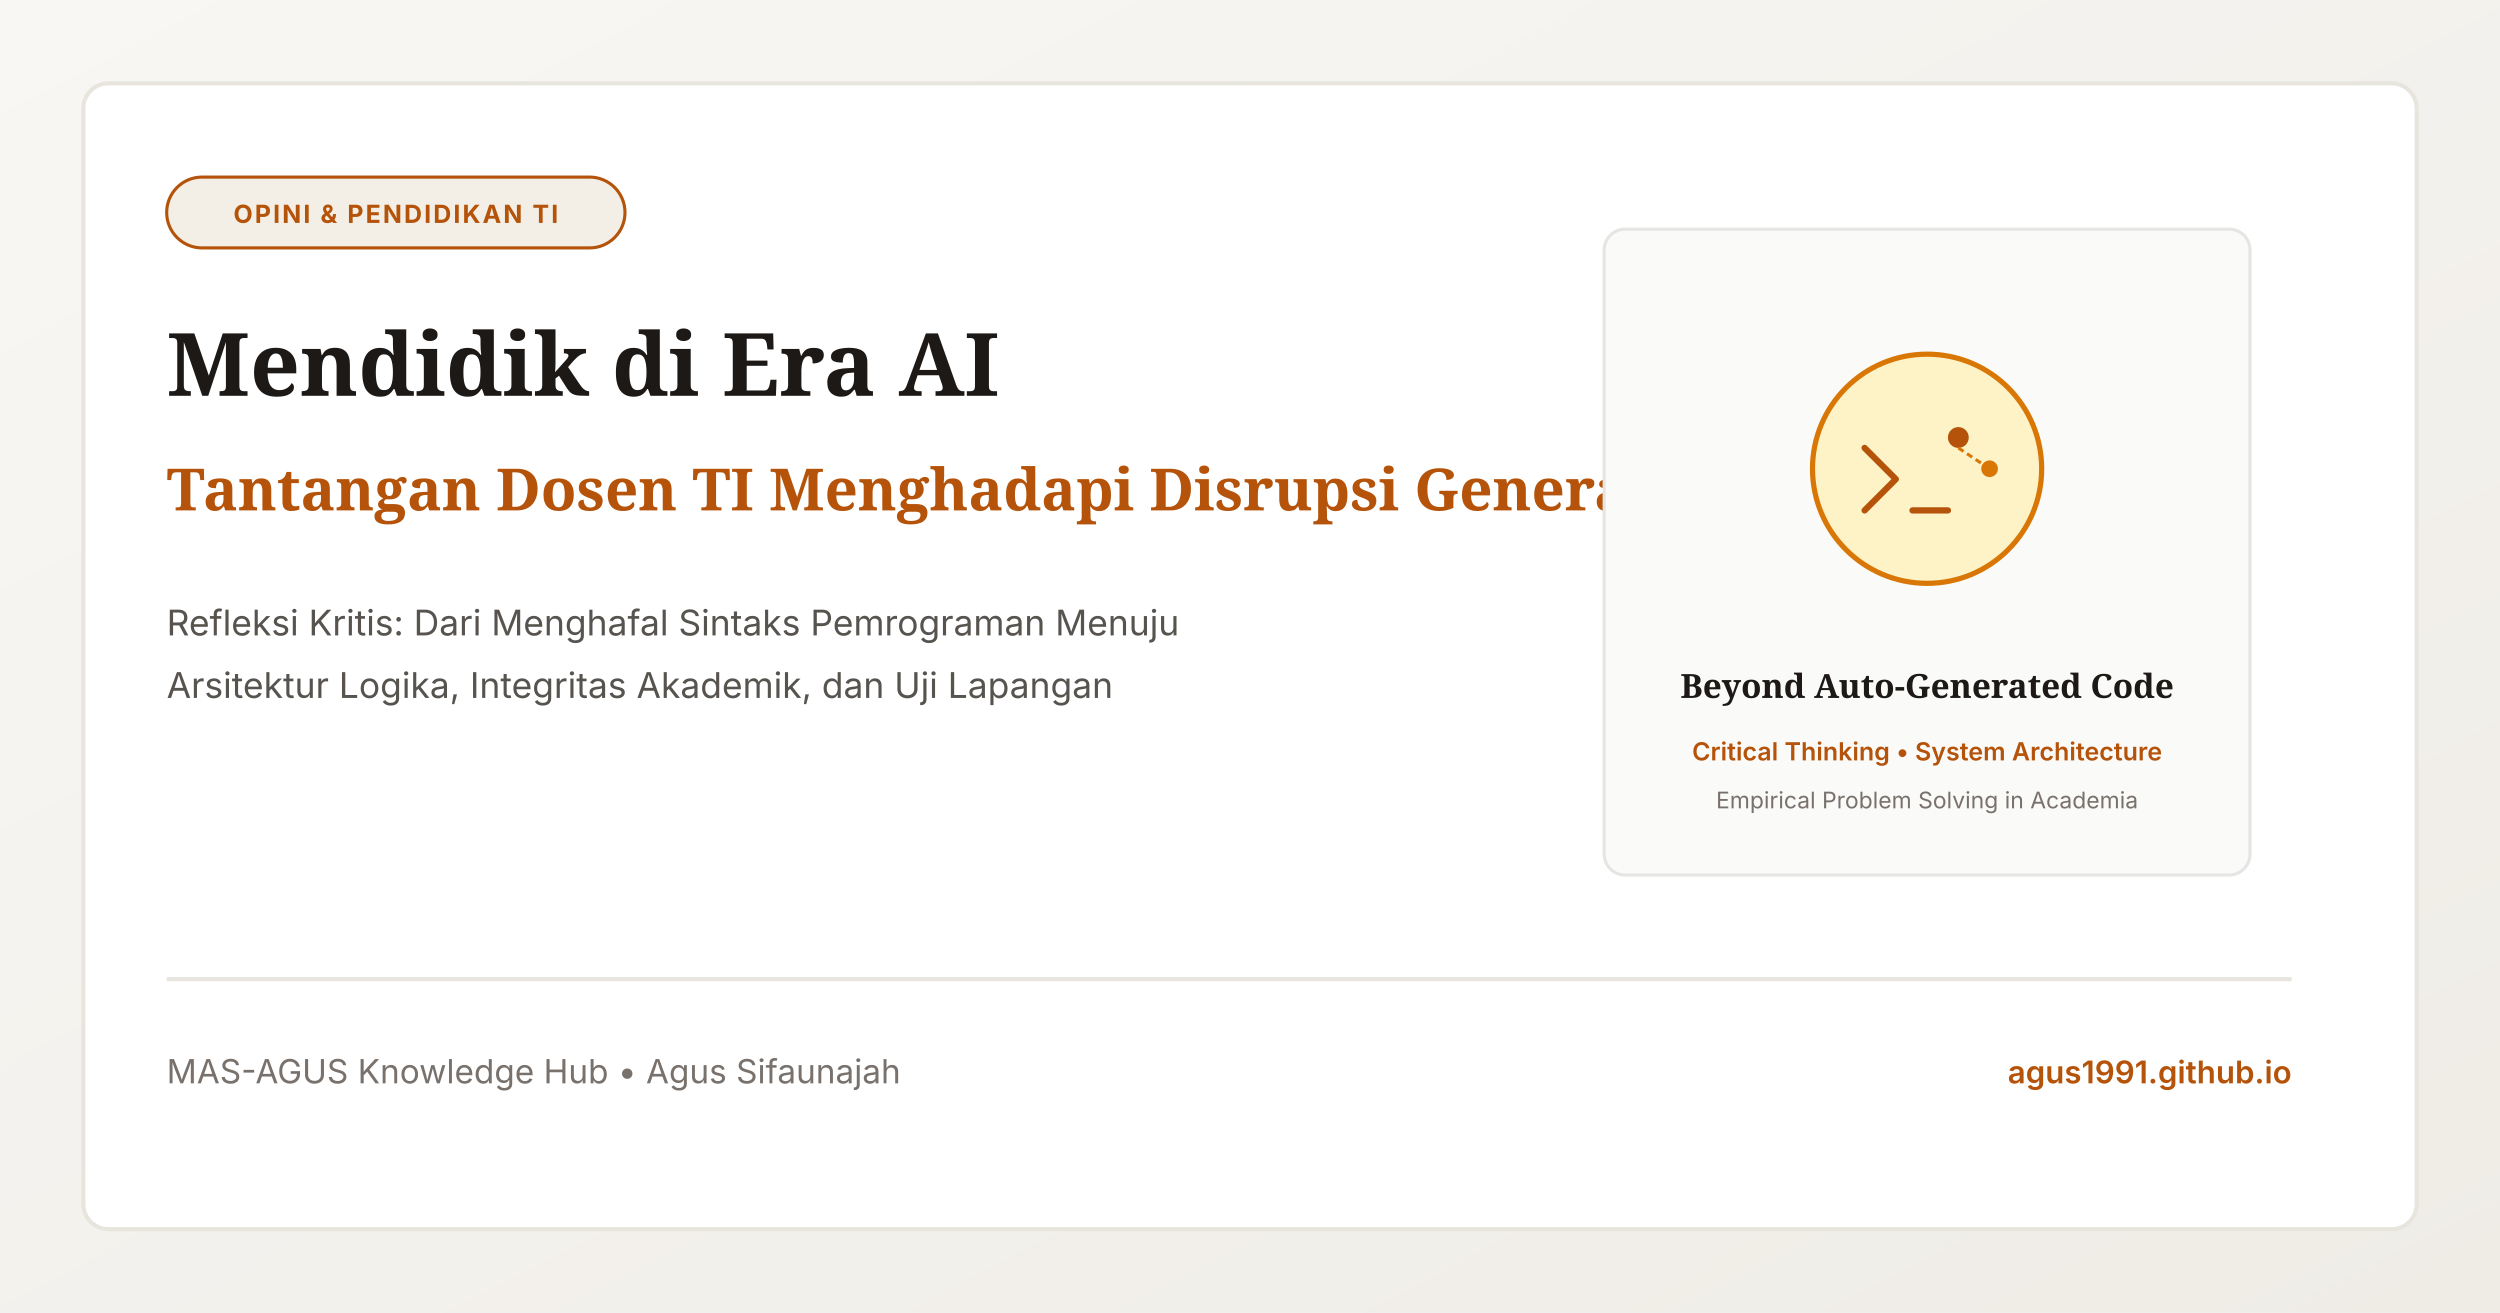
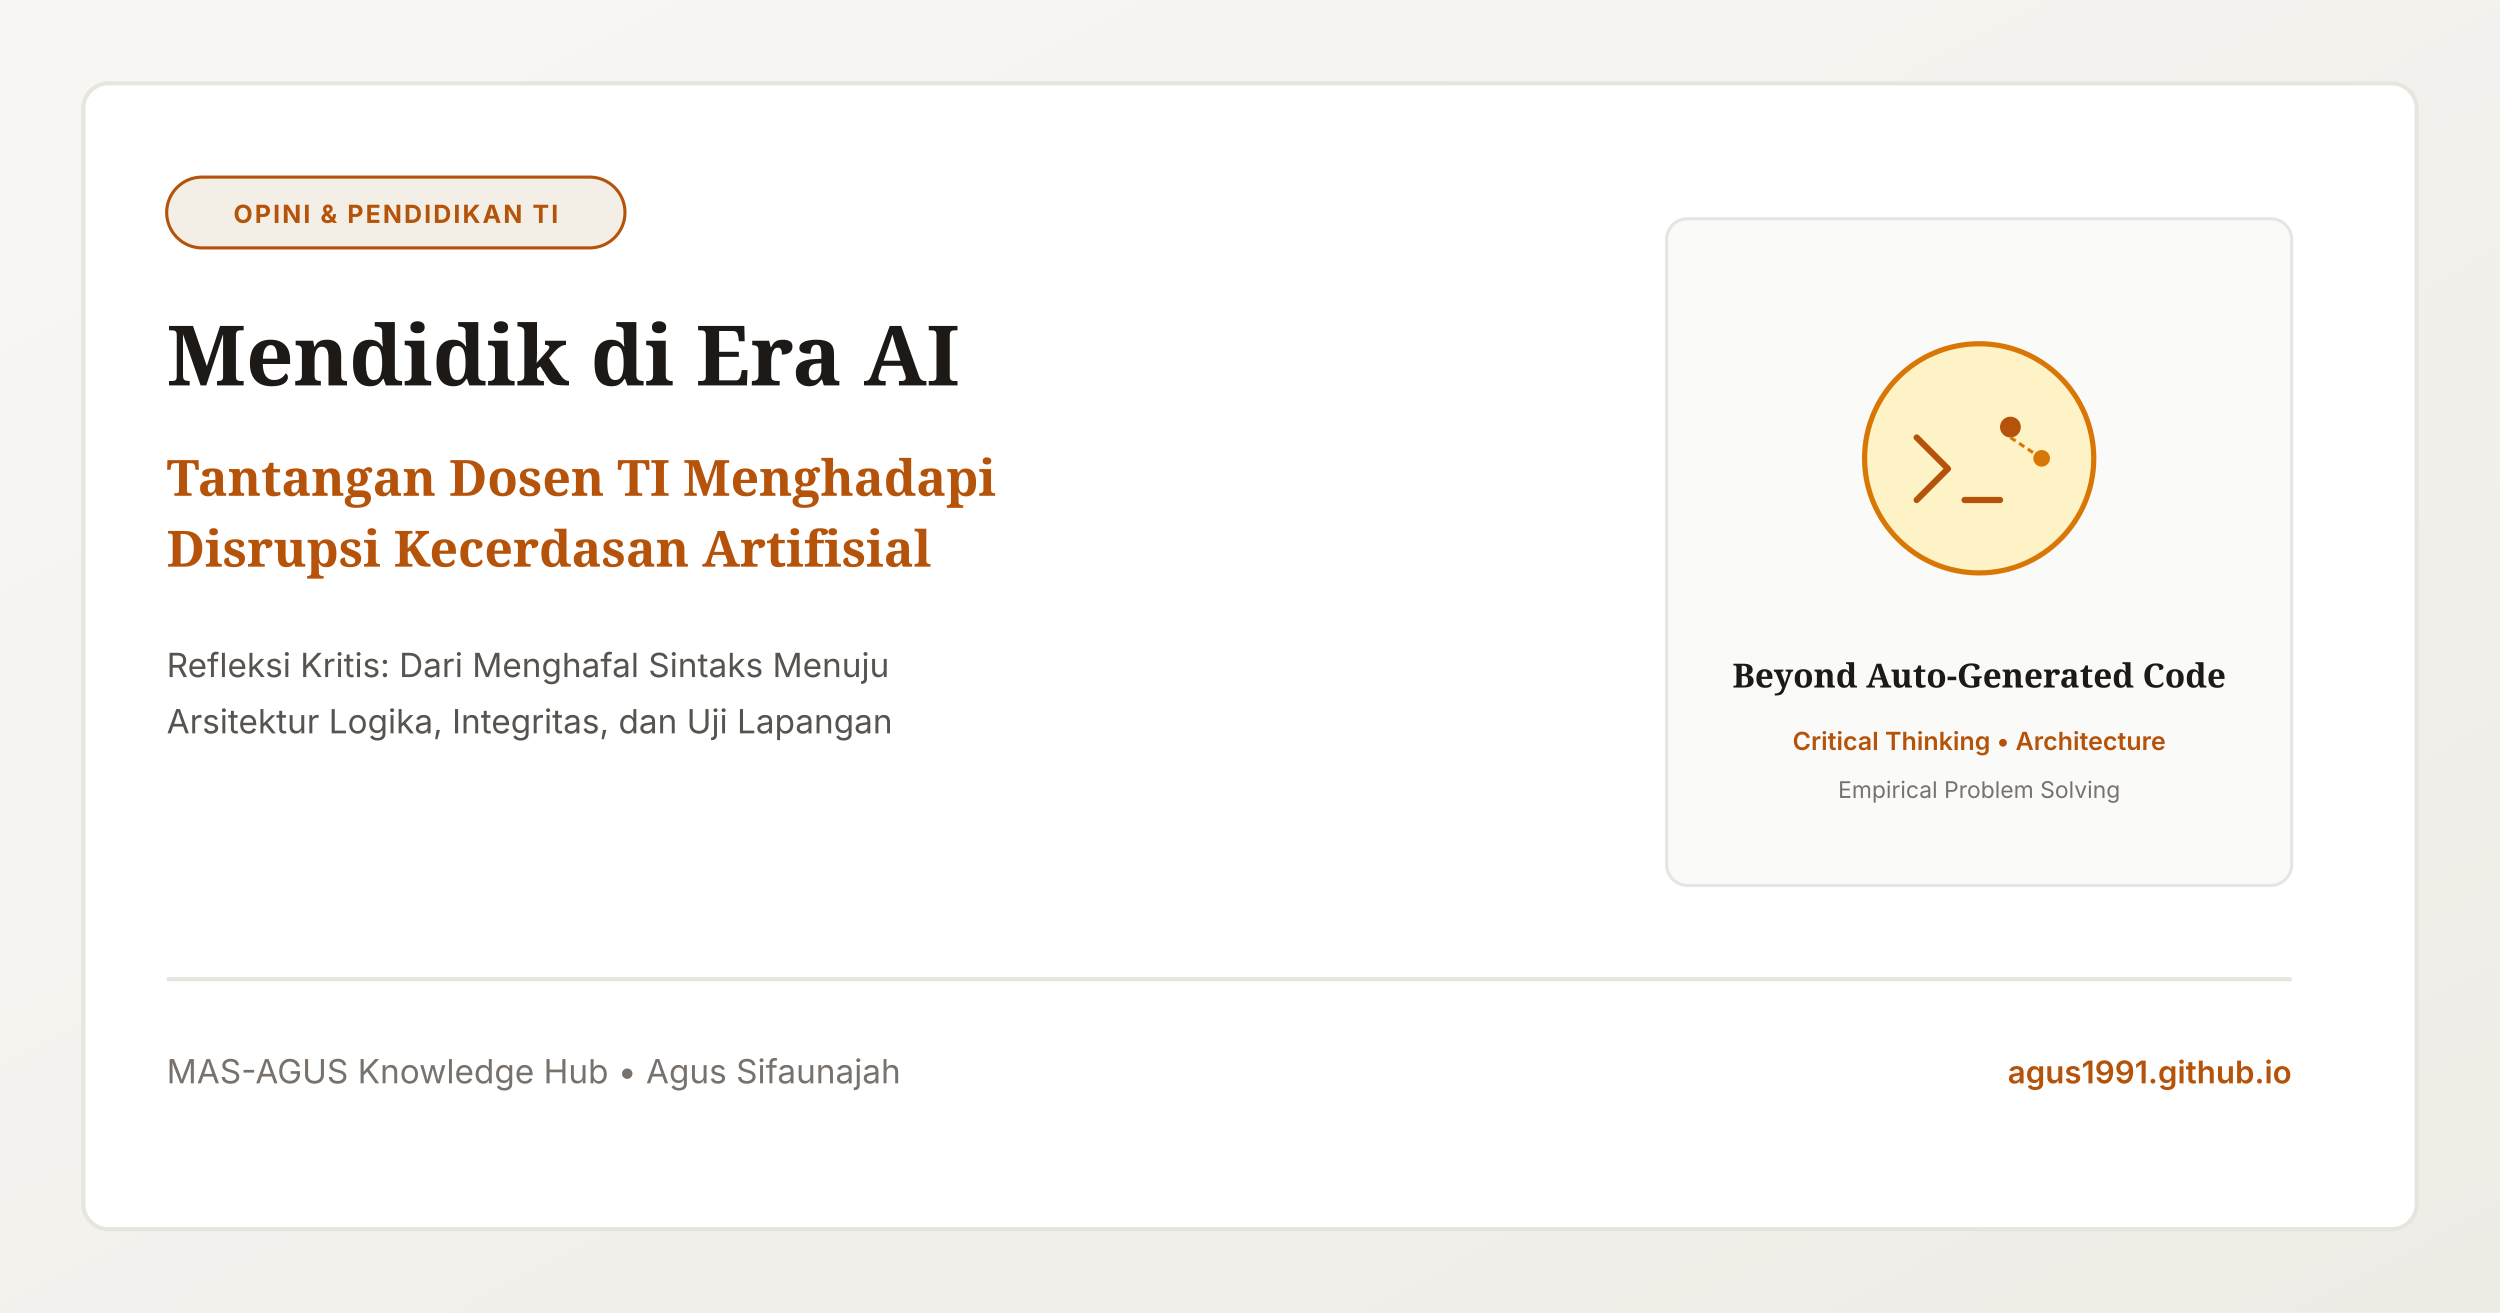
<svg xmlns="http://www.w3.org/2000/svg" viewBox="0 0 1200 630" width="1200" height="630">
  <defs>
    <linearGradient id="bgAI" x1="0%" y1="0%" x2="100%" y2="100%">
      <stop offset="0%" stop-color="#F8F7F4" />
      <stop offset="100%" stop-color="#EFECE6" />
    </linearGradient>
  </defs>
  <rect width="1200" height="630" fill="url(#bgAI)" />
  <rect x="40" y="40" width="1120" height="550" rx="12" fill="#FFFFFF" stroke="#E8E5DF" stroke-width="2" />
  <rect x="80" y="85" width="220" height="34" rx="17" fill="#F4EFE6" stroke="#B45309" stroke-width="1.5" />
  <text x="190" y="107" font-family="Inter, sans-serif" font-size="12" font-weight="700" fill="#B45309" text-anchor="middle" letter-spacing="1">OPINI &amp; PENDIDIKAN TI</text>
-   <text x="80" y="190" font-family="Lora, Georgia, serif" font-size="42" font-weight="700" fill="#1C1917">Mendidik di Era AI</text>
-   <text x="80" y="245" font-family="Lora, Georgia, serif" font-size="28" font-weight="600" fill="#B45309">Tantangan Dosen TI Menghadapi Disrupsi Generatif</text>
-   <text x="80" y="305" font-family="Inter, sans-serif" font-size="17" fill="#57534E">Refleksi Kritis: Dari Menghafal Sintaks Pemrograman Menuju</text>
-   <text x="80" y="335" font-family="Inter, sans-serif" font-size="17" fill="#57534E">Arsitektur Logika, Integritas Akademik, dan Uji Lapangan</text>
-   <g transform="translate(770, 110)">
-     <rect width="310" height="310" rx="10" fill="#FAFAF9" stroke="#E7E5E4" stroke-width="1.5" />
-     <circle cx="155" cy="115" r="55" fill="#FEF3C7" stroke="#D97706" stroke-width="2.5" />
-     <path d="M125 105 L140 120 L125 135" stroke="#B45309" stroke-width="3" stroke-linecap="round" stroke-linejoin="round" fill="none" />
-     <line x1="148" y1="135" x2="165" y2="135" stroke="#B45309" stroke-width="3" stroke-linecap="round" />
-     <circle cx="170" cy="100" r="5" fill="#B45309" />
-     <circle cx="185" cy="115" r="4" fill="#D97706" />
-     <line x1="170" y1="105" x2="185" y2="115" stroke="#D97706" stroke-width="1.5" stroke-dasharray="3,2" />
-     <text x="155" y="225" font-family="Lora, Georgia, serif" font-size="16" font-weight="700" fill="#1C1917" text-anchor="middle">Beyond Auto-Generated Code</text>
-     <text x="155" y="255" font-family="Inter, sans-serif" font-size="12" font-weight="600" fill="#B45309" text-anchor="middle">Critical Thinking • System Architecture</text>
-     <text x="155" y="278" font-family="Inter, sans-serif" font-size="11" fill="#78716C" text-anchor="middle">Empirical Problem Solving in Academia</text>
+   <text x="80" y="185" font-family="Lora, Georgia, serif" font-size="40" font-weight="700" fill="#1C1917">Mendidik di Era AI</text>
+   <text x="80" y="238" font-family="Lora, Georgia, serif" font-size="24" font-weight="600" fill="#B45309">Tantangan Dosen TI Menghadapi</text>
+   <text x="80" y="272" font-family="Lora, Georgia, serif" font-size="24" font-weight="600" fill="#B45309">Disrupsi Kecerdasan Artifisial</text>
+   <text x="80" y="325" font-family="Inter, sans-serif" font-size="16" fill="#57534E">Refleksi Kritis: Dari Menghafal Sintaks Menuju</text>
+   <text x="80" y="352" font-family="Inter, sans-serif" font-size="16" fill="#57534E">Arsitektur Logika, Integritas, dan Uji Lapangan</text>
+   <g transform="translate(800, 105)">
+     <rect width="300" height="320" rx="10" fill="#FAFAF9" stroke="#E7E5E4" stroke-width="1.5" />
+     <circle cx="150" cy="115" r="55" fill="#FEF3C7" stroke="#D97706" stroke-width="2.5" />
+     <path d="M120 105 L135 120 L120 135" stroke="#B45309" stroke-width="3" stroke-linecap="round" stroke-linejoin="round" fill="none" />
+     <line x1="143" y1="135" x2="160" y2="135" stroke="#B45309" stroke-width="3" stroke-linecap="round" />
+     <circle cx="165" cy="100" r="5" fill="#B45309" />
+     <circle cx="180" cy="115" r="4" fill="#D97706" />
+     <line x1="165" y1="105" x2="180" y2="115" stroke="#D97706" stroke-width="1.5" stroke-dasharray="3,2" />
+     <text x="150" y="225" font-family="Lora, Georgia, serif" font-size="16" font-weight="700" fill="#1C1917" text-anchor="middle">Beyond Auto-Generated Code</text>
+     <text x="150" y="255" font-family="Inter, sans-serif" font-size="12" font-weight="600" fill="#B45309" text-anchor="middle">Critical Thinking • Architecture</text>
+     <text x="150" y="278" font-family="Inter, sans-serif" font-size="11" fill="#78716C" text-anchor="middle">Empirical Problem Solving</text>
  </g>
  <line x1="80" y1="470" x2="1100" y2="470" stroke="#E8E5DF" stroke-width="2" />
  <text x="80" y="520" font-family="Inter, sans-serif" font-size="16" fill="#78716C">MAS-AGUS Knowledge Hub • Agus Sifaunajah</text>
  <text x="1100" y="520" font-family="Inter, sans-serif" font-size="15" font-weight="600" fill="#B45309" text-anchor="end">agus1991.github.io</text>
</svg>
